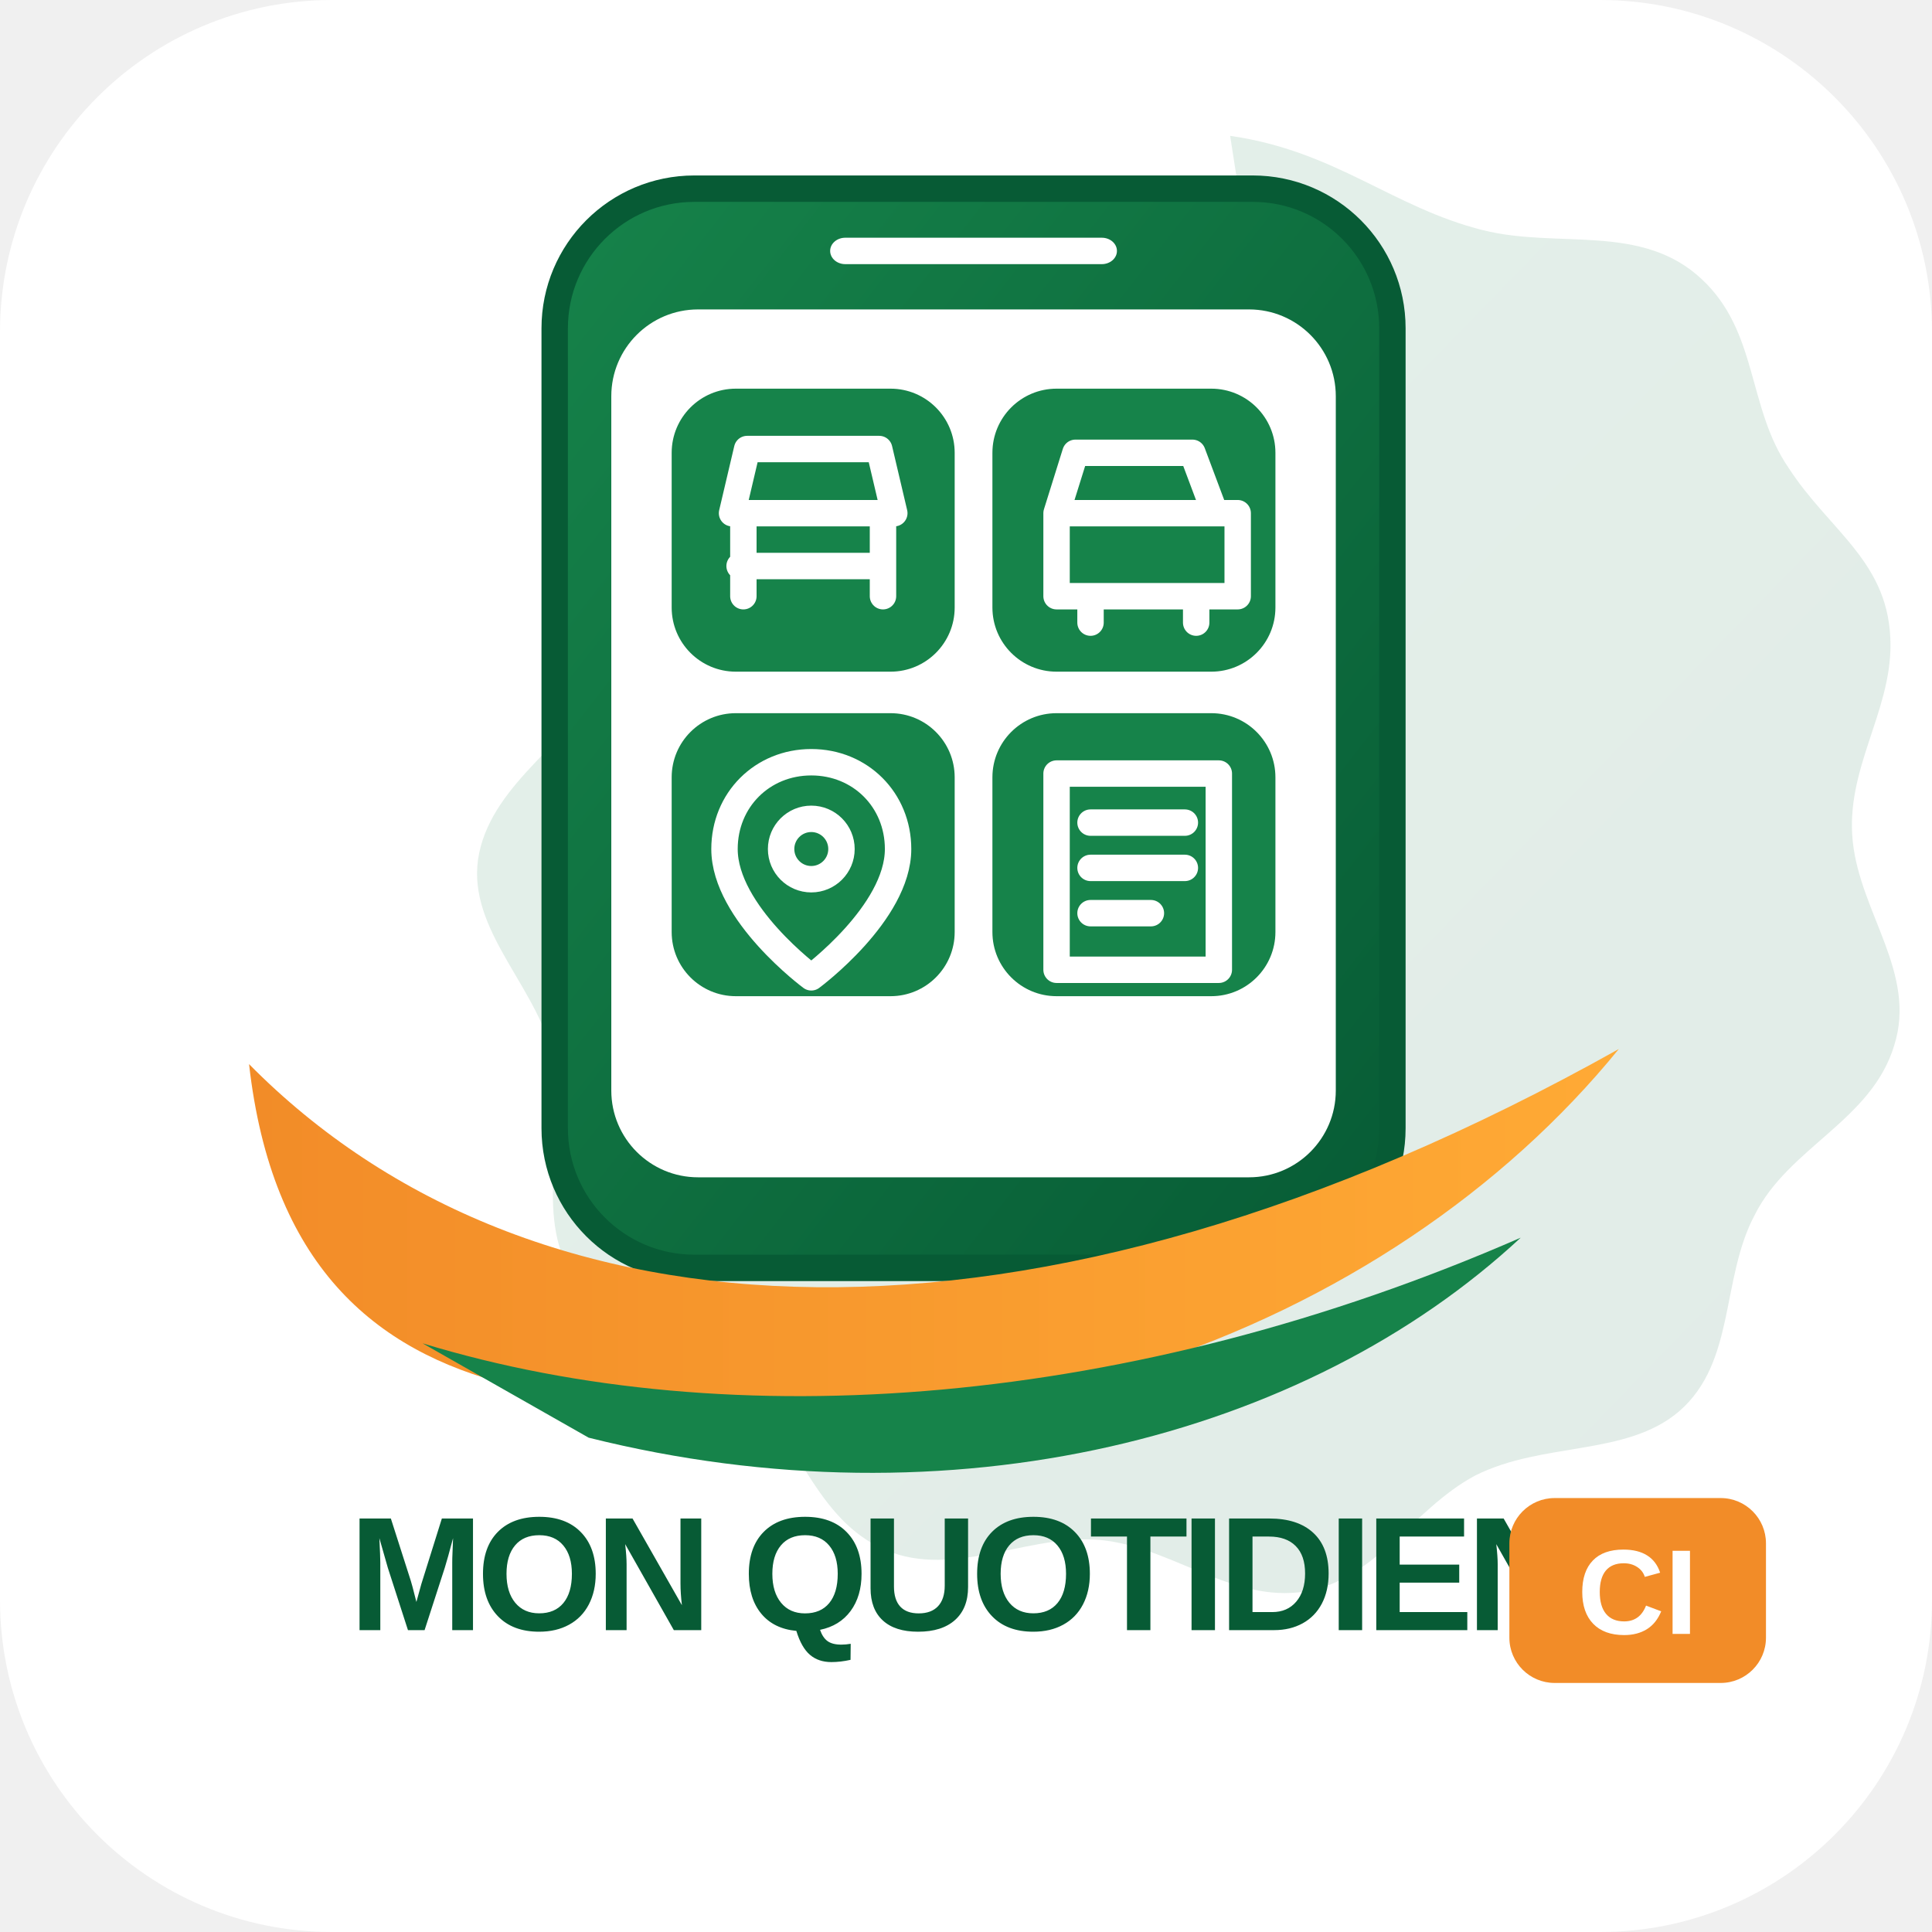
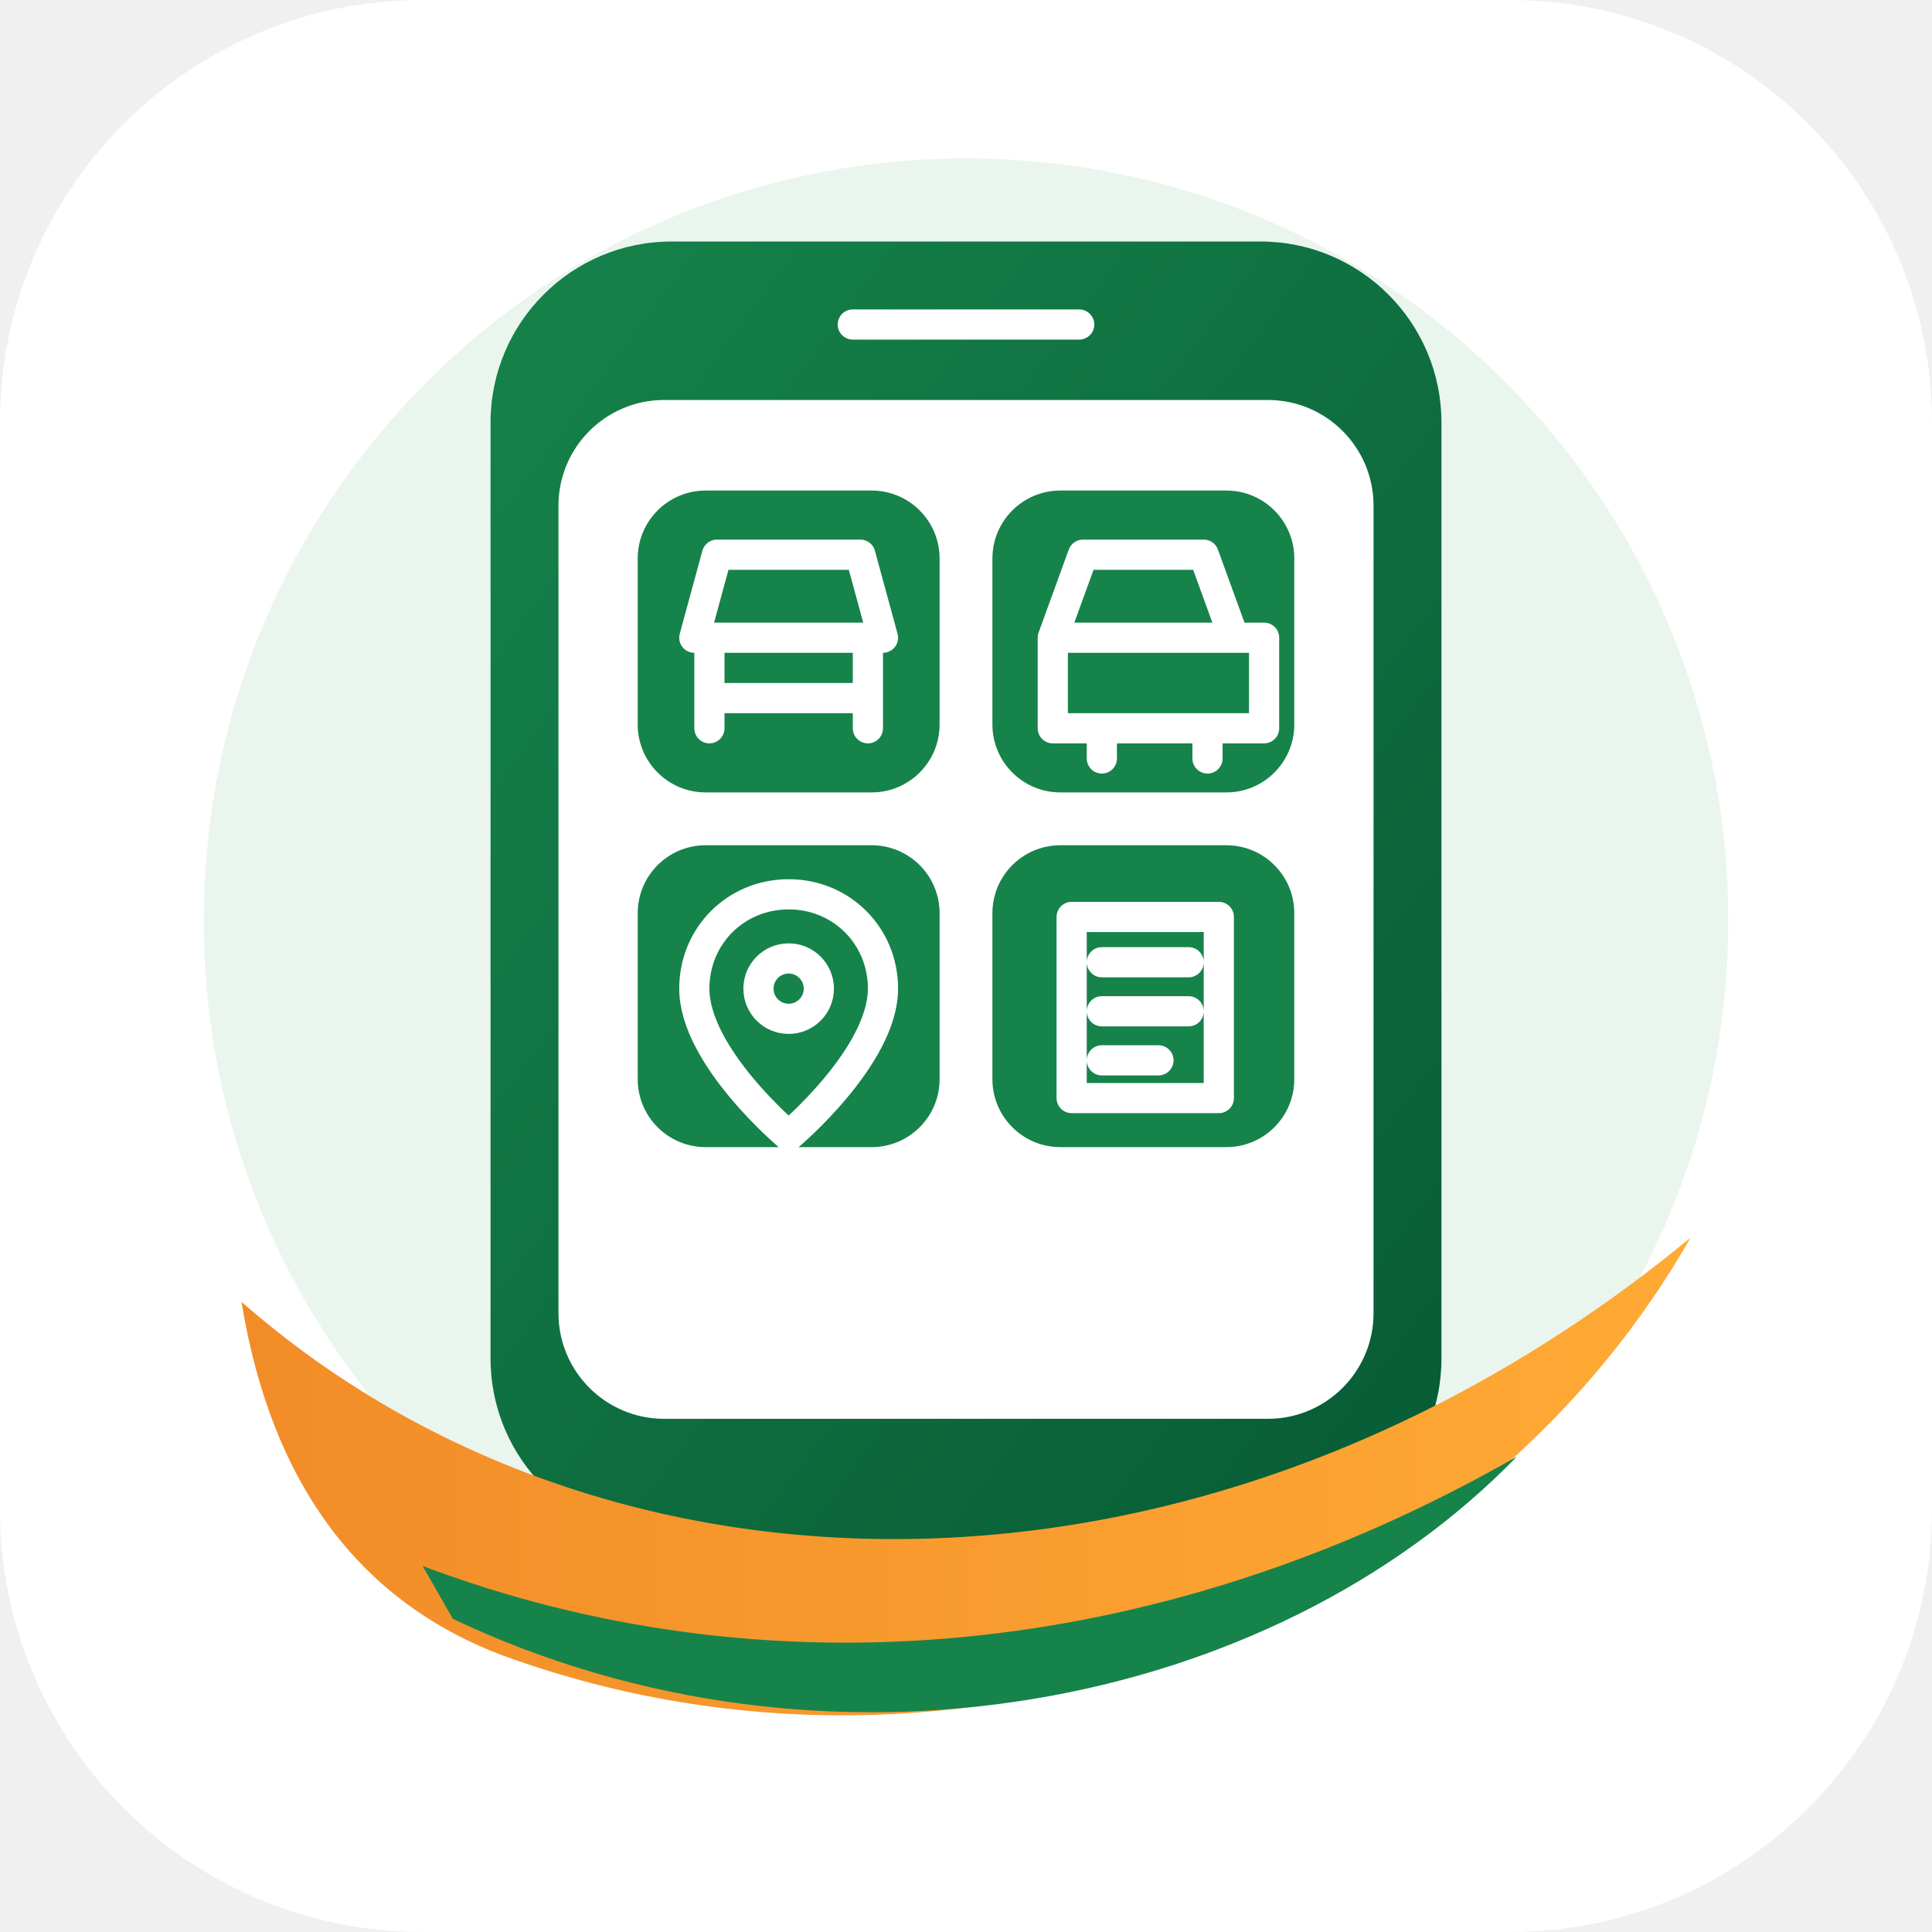
<svg xmlns="http://www.w3.org/2000/svg" viewBox="0 0 512 512">
  <defs>
-     <linearGradient id="g" x1="0" y1="0" x2="1" y2="1">
+     <linearGradient id="green" x1="0" y1="0" x2="1" y2="1">
      <stop stop-color="#16834A" />
      <stop offset="1" stop-color="#075B35" />
    </linearGradient>
-     <linearGradient id="o">
+     <linearGradient id="orange" x1="0" y1="0" x2="1" y2="0">
      <stop stop-color="#F28C28" />
      <stop offset="1" stop-color="#FFAA35" />
    </linearGradient>
  </defs>
-   <rect width="512" height="512" rx="88" fill="#fff" />
-   <path d="M326 36c28 4 43 19 67 25 20 5 42-2 58 13 15 14 12 34 23 50 11 17 27 25 27 47 0 18-12 33-10 52 2 19 17 35 11 54-6 20-28 27-37 45-9 17-5 39-20 52-14 12-36 8-54 17-17 9-27 29-47 31-19 2-35-13-54-14-19-1-39 11-57 2-18-9-22-31-37-43-15-12-37-14-46-32-8-17 1-38-4-57-5-18-23-33-19-52 4-19 25-30 34-47 8-17 5-39 20-52 14-13 36-10 53-20 17-10 26-30 46-34 18-4 35 8 53 8z" fill="url(#g)" opacity=".12" />
-   <g transform="translate(108 45)">
-     <rect x="39" y="5" width="222" height="286" rx="37" fill="url(#g)" stroke="#075B35" stroke-width="7" />
-     <rect x="54" y="37" width="192" height="230" rx="23" fill="#fff" />
-     <rect x="112" y="18" width="76" height="7" rx="4" fill="#fff" />
-     <g fill="#16834A">
-       <rect x="70" y="58" width="75" height="75" rx="17" />
-       <rect x="155" y="58" width="75" height="75" rx="17" />
-       <rect x="70" y="144" width="75" height="75" rx="17" />
-       <rect x="155" y="144" width="75" height="75" rx="17" />
-     </g>
-     <g fill="none" stroke="#fff" stroke-width="7" stroke-linecap="round" stroke-linejoin="round">
-       <path d="M86 91h43l-4-17H90zM89 91v22m37-22v22m-38-8h38" />
-       <path d="M172 91l5-16h31l6 16m-42 0h48v22h-48zM181 113v7m28-7v7" />
-       <path d="M107 157c-13 0-23 10-23 23 0 17 23 34 23 34s23-17 23-34c0-13-10-23-23-23zm0 15a8 8 0 1 0 0 16 8 8 0 0 0 0-16z" />
-       <path d="M172 160h43v52h-43zM181 173h25m-25 12h25m-25 12h16" />
-     </g>
+   <rect width="512" height="512" rx="112" fill="#fff" />
+   <circle cx="256" cy="244" r="202" fill="#EAF5EE" />
+   <rect x="130" y="64" width="252" height="344" rx="48" fill="url(#green)" />
+   <rect x="148" y="106" width="216" height="270" rx="28" fill="#fff" />
+   <rect x="222" y="82" width="68" height="8" rx="4" fill="#fff" />
+   <g fill="#16834A">
+     <rect x="169" y="130" width="80" height="80" rx="18" />
+     <rect x="263" y="130" width="80" height="80" rx="18" />
+     <rect x="169" y="224" width="80" height="80" rx="18" />
+     <rect x="263" y="224" width="80" height="80" rx="18" />
  </g>
-   <path d="M66 282c74 75 206 84 363-4-61 75-176 119-294 89-36-9-63-32-69-85z" fill="url(#o)" />
-   <path d="M112 356c82 25 188 17 291-28-57 53-151 77-247 53z" fill="#16834A" />
-   <text x="256" y="432" text-anchor="middle" font-family="Arial,Helvetica,sans-serif" font-size="43" font-weight="900" letter-spacing="-2" fill="#075B35">MON QUOTIDIEN</text>
-   <rect x="400" y="397" width="68" height="49" rx="12" fill="#F28C28" />
-   <text x="434" y="433" text-anchor="middle" font-family="Arial,Helvetica,sans-serif" font-size="32" font-weight="900" fill="#fff">CI</text>
+   <g fill="none" stroke="#fff" stroke-width="8" stroke-linecap="round" stroke-linejoin="round">
+     <path d="M184 169h50l-6-22h-38zM188 169v24m42-24v24m-42-8h42" />
+     <path d="M279 169l8-22h32l8 22m-48 0h56v24h-56zM292 193v8m28-8v8" />
+     <path d="M209 237c-14 0-25 11-25 25 0 18 25 39 25 39s25-21 25-39c0-14-11-25-25-25zm0 17a8 8 0 1 0 0 16 8 8 0 0 0 0-16z" />
+     <path d="M284 243h39v48h-39zM292 255h23m-23 13h23m-23 13h15" />
+   </g>
+   <path d="M64 345c98 86 258 87 384-17-58 102-192 155-314 111-38-14-62-45-70-94z" fill="url(#orange)" />
+   <path d="M112 415c90 34 194 26 290-29-65 67-183 90-282 43z" fill="#16834A" />
</svg>
